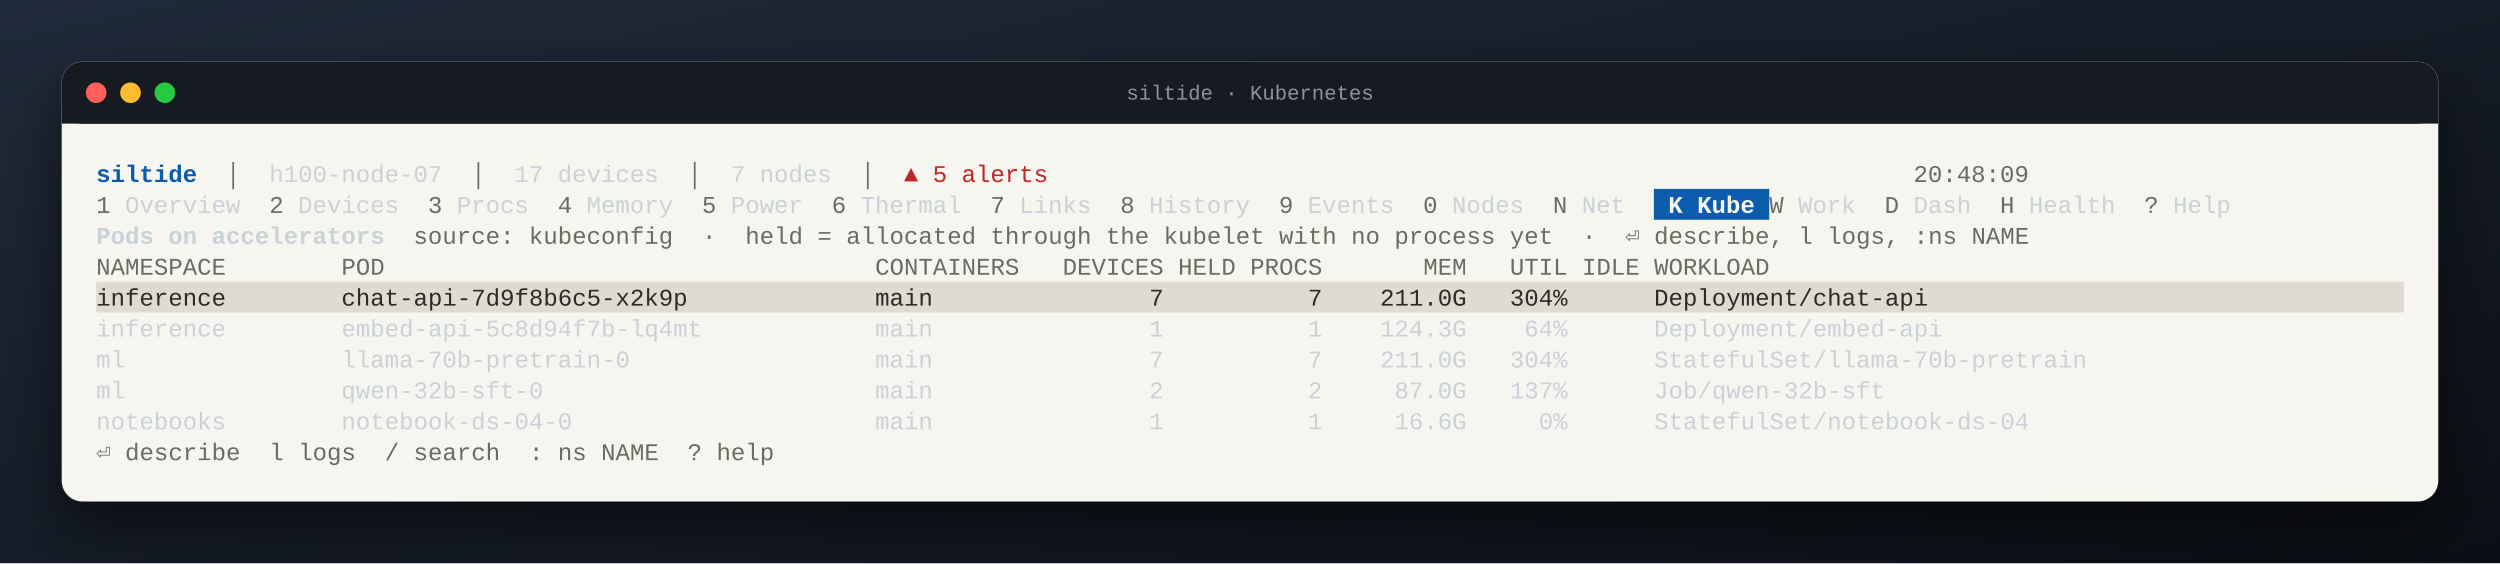
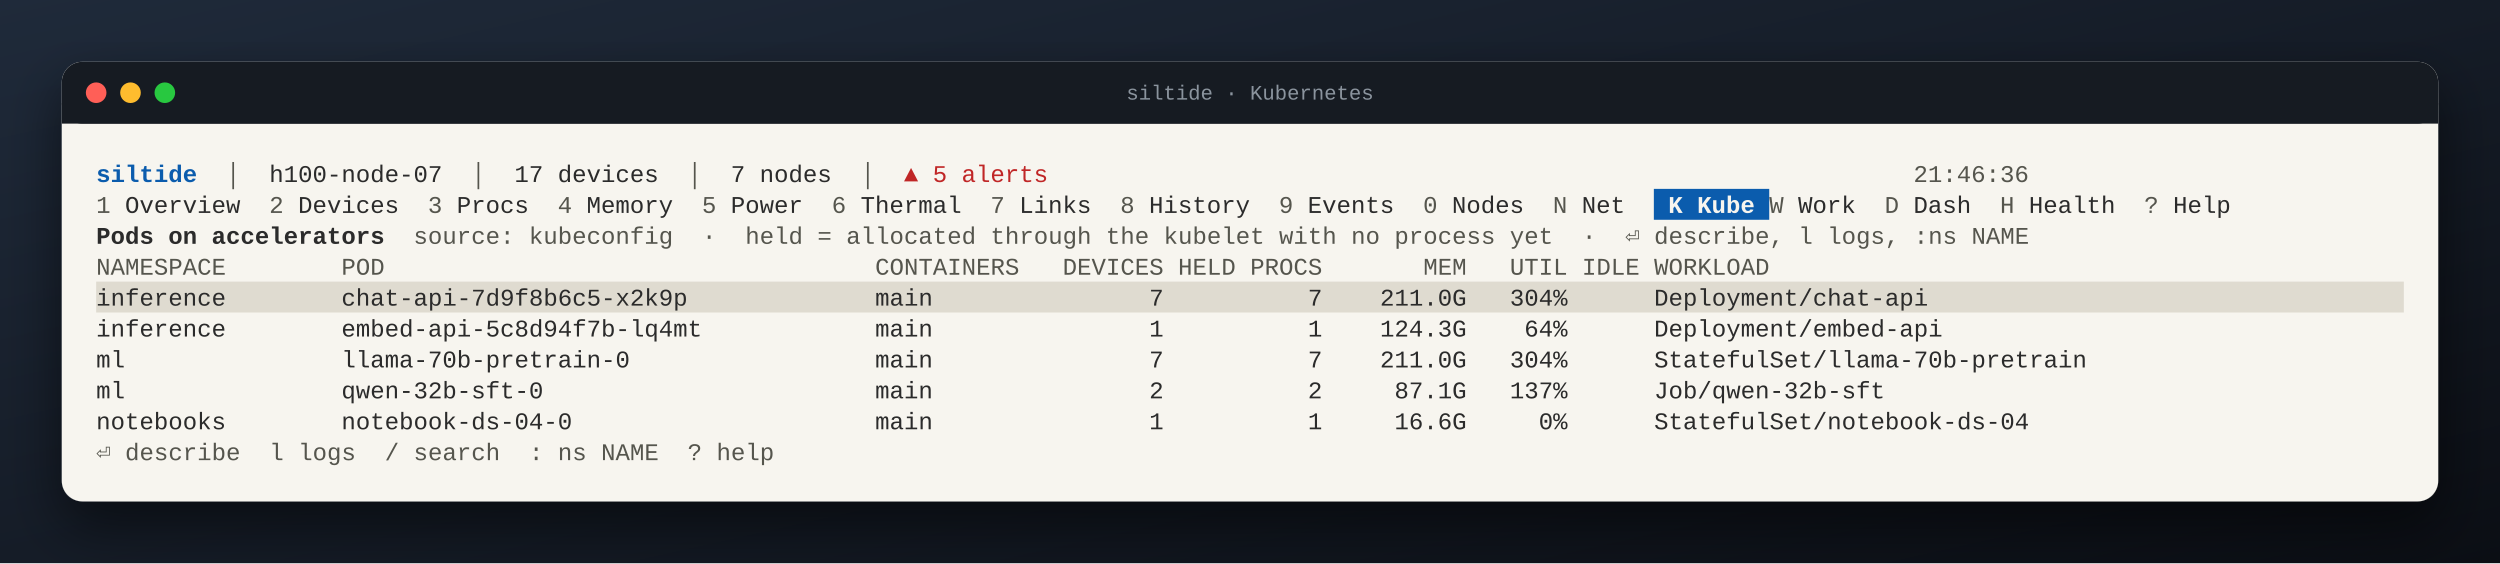
<svg xmlns="http://www.w3.org/2000/svg" width="1456" height="328" viewBox="0 0 1456 328" font-family="JetBrains Mono, SFMono-Regular, Menlo, Consolas, Liberation Mono, monospace" font-size="14">
  <defs>
    <linearGradient id="desk" x1="0" y1="0" x2="1" y2="1">
      <stop offset="0" stop-color="#1f2a3a" />
      <stop offset="1" stop-color="#0b0e14" />
    </linearGradient>
    <filter id="shadow" x="-10%" y="-10%" width="120%" height="130%">
      <feDropShadow dx="0" dy="14" stdDeviation="16" flood-color="#000" flood-opacity="0.55" />
    </filter>
  </defs>
  <rect width="100%" height="100%" fill="url(#desk)" />
  <rect x="36" y="36" width="1384" height="256" rx="12" fill="#f7f5ef" filter="url(#shadow)" />
  <rect x="36" y="36" width="1384" height="36" rx="12" fill="#161b22" />
  <rect x="36" y="60" width="1384" height="12" fill="#161b22" />
  <circle cx="56" cy="54" r="6" fill="#ff5f57" />
  <circle cx="76" cy="54" r="6" fill="#febc2e" />
  <circle cx="96" cy="54" r="6" fill="#28c840" />
  <text x="50%" y="58" text-anchor="middle" fill="#8b949e" font-size="12">siltide · Kubernetes</text>
  <g xml:space="preserve" transform="translate(36 36)">
    <text y="70.0" fill="#2b2b2b" xml:space="preserve" style="white-space:pre">
      <tspan x="20.0" fill="#0b5cad" font-weight="bold">siltide</tspan>
-       <tspan x="78.8" fill="#6b6b61">  │  </tspan>
-       <tspan x="120.8" fill="#c9d1d9">h100-node-07</tspan>
-       <tspan x="221.6" fill="#6b6b61">  │  </tspan>
-       <tspan x="263.6" fill="#c9d1d9">17 devices</tspan>
-       <tspan x="347.6" fill="#6b6b61">  │  </tspan>
-       <tspan x="389.6" fill="#c9d1d9">7 nodes</tspan>
-       <tspan x="448.4" fill="#6b6b61">  │  </tspan>
+       <tspan x="78.8" fill="#55554d">  │  </tspan>
+       <tspan x="120.8">h100-node-07</tspan>
+       <tspan x="221.6" fill="#55554d">  │  </tspan>
+       <tspan x="263.6">17 devices</tspan>
+       <tspan x="347.6" fill="#55554d">  │  </tspan>
+       <tspan x="389.6">7 nodes</tspan>
+       <tspan x="448.4" fill="#55554d">  │  </tspan>
      <tspan x="490.4" fill="#c02626">▲ 5 alerts</tspan>
-       <tspan x="1078.4" fill="#6b6b61">20:48:09                         </tspan>
+       <tspan x="1078.4" fill="#55554d">21:46:36                         </tspan>
    </text>
    <rect x="927.2" y="74.0" width="67.2" height="18.0" fill="#0b5cad" />
    <text y="88.0" fill="#2b2b2b" xml:space="preserve" style="white-space:pre">
-       <tspan x="20.0" fill="#6b6b61">1</tspan>
-       <tspan x="28.4" fill="#c9d1d9"> Overview  </tspan>
-       <tspan x="120.8" fill="#6b6b61">2</tspan>
-       <tspan x="129.2" fill="#c9d1d9"> Devices  </tspan>
-       <tspan x="213.2" fill="#6b6b61">3</tspan>
-       <tspan x="221.6" fill="#c9d1d9"> Procs  </tspan>
-       <tspan x="288.8" fill="#6b6b61">4</tspan>
-       <tspan x="297.2" fill="#c9d1d9"> Memory  </tspan>
-       <tspan x="372.8" fill="#6b6b61">5</tspan>
-       <tspan x="381.2" fill="#c9d1d9"> Power  </tspan>
-       <tspan x="448.4" fill="#6b6b61">6</tspan>
-       <tspan x="456.8" fill="#c9d1d9"> Thermal  </tspan>
-       <tspan x="540.8" fill="#6b6b61">7</tspan>
-       <tspan x="549.2" fill="#c9d1d9"> Links  </tspan>
-       <tspan x="616.4" fill="#6b6b61">8</tspan>
-       <tspan x="624.8" fill="#c9d1d9"> History  </tspan>
-       <tspan x="708.8" fill="#6b6b61">9</tspan>
-       <tspan x="717.2" fill="#c9d1d9"> Events  </tspan>
-       <tspan x="792.8" fill="#6b6b61">0</tspan>
-       <tspan x="801.2" fill="#c9d1d9"> Nodes  </tspan>
-       <tspan x="868.4" fill="#6b6b61">N</tspan>
-       <tspan x="876.8" fill="#c9d1d9"> Net  </tspan>
+       <tspan x="20.0" fill="#55554d">1</tspan>
+       <tspan x="28.4"> Overview  </tspan>
+       <tspan x="120.8" fill="#55554d">2</tspan>
+       <tspan x="129.2"> Devices  </tspan>
+       <tspan x="213.2" fill="#55554d">3</tspan>
+       <tspan x="221.6"> Procs  </tspan>
+       <tspan x="288.8" fill="#55554d">4</tspan>
+       <tspan x="297.2"> Memory  </tspan>
+       <tspan x="372.8" fill="#55554d">5</tspan>
+       <tspan x="381.2"> Power  </tspan>
+       <tspan x="448.4" fill="#55554d">6</tspan>
+       <tspan x="456.8"> Thermal  </tspan>
+       <tspan x="540.8" fill="#55554d">7</tspan>
+       <tspan x="549.2"> Links  </tspan>
+       <tspan x="616.4" fill="#55554d">8</tspan>
+       <tspan x="624.8"> History  </tspan>
+       <tspan x="708.8" fill="#55554d">9</tspan>
+       <tspan x="717.2"> Events  </tspan>
+       <tspan x="792.8" fill="#55554d">0</tspan>
+       <tspan x="801.2"> Nodes  </tspan>
+       <tspan x="868.4" fill="#55554d">N</tspan>
+       <tspan x="876.8"> Net  </tspan>
      <tspan x="927.2" fill="#f7f5ef" font-weight="bold"> K Kube </tspan>
-       <tspan x="994.4" fill="#6b6b61">W</tspan>
-       <tspan x="1002.8" fill="#c9d1d9"> Work  </tspan>
-       <tspan x="1061.6" fill="#6b6b61">D</tspan>
-       <tspan x="1070.0" fill="#c9d1d9"> Dash  </tspan>
-       <tspan x="1128.8" fill="#6b6b61">H</tspan>
-       <tspan x="1137.2" fill="#c9d1d9"> Health  </tspan>
-       <tspan x="1212.8" fill="#6b6b61">?</tspan>
-       <tspan x="1221.2" fill="#c9d1d9"> Help  </tspan>
+       <tspan x="994.4" fill="#55554d">W</tspan>
+       <tspan x="1002.8"> Work  </tspan>
+       <tspan x="1061.6" fill="#55554d">D</tspan>
+       <tspan x="1070.0"> Dash  </tspan>
+       <tspan x="1128.8" fill="#55554d">H</tspan>
+       <tspan x="1137.2"> Health  </tspan>
+       <tspan x="1212.8" fill="#55554d">?</tspan>
+       <tspan x="1221.2"> Help  </tspan>
    </text>
    <text y="106.0" fill="#2b2b2b" xml:space="preserve" style="white-space:pre">
-       <tspan x="20.0" fill="#c9d1d9" font-weight="bold">Pods on accelerators</tspan>
-       <tspan x="188.0" fill="#6b6b61">  source: kubeconfig  ·  held = allocated through the kubelet with no process yet  ·  ⏎ describe, l logs, :ns NAME</tspan>
+       <tspan x="20.0" font-weight="bold">Pods on accelerators</tspan>
+       <tspan x="188.0" fill="#55554d">  source: kubeconfig  ·  held = allocated through the kubelet with no process yet  ·  ⏎ describe, l logs, :ns NAME</tspan>
    </text>
    <text y="124.0" fill="#2b2b2b" xml:space="preserve" style="white-space:pre">
-       <tspan x="20.0" fill="#6b6b61">NAMESPACE        POD                                  CONTAINERS   DEVICES HELD PROCS       MEM   UTIL IDLE WORKLOAD                      </tspan>
+       <tspan x="20.0" fill="#55554d">NAMESPACE        POD                                  CONTAINERS   DEVICES HELD PROCS       MEM   UTIL IDLE WORKLOAD                      </tspan>
    </text>
    <rect x="20.0" y="128.0" width="1344.0" height="18.0" fill="#dfdbd0" />
    <text y="142.0" fill="#2b2b2b" xml:space="preserve" style="white-space:pre">
      <tspan x="20.0">inference        chat-api-7d9f8b6c5-x2k9p             main               7          7    211.0G   304%      Deployment/chat-api                                 </tspan>
    </text>
    <text y="160.0" fill="#2b2b2b" xml:space="preserve" style="white-space:pre">
-       <tspan x="20.0" fill="#c9d1d9">inference        embed-api-5c8d94f7b-lq4mt            main               1          1    124.3G    64%      Deployment/embed-api          </tspan>
+       <tspan x="20.0">inference        embed-api-5c8d94f7b-lq4mt            main               1          1    124.3G    64%      Deployment/embed-api          </tspan>
    </text>
    <text y="178.0" fill="#2b2b2b" xml:space="preserve" style="white-space:pre">
-       <tspan x="20.0" fill="#c9d1d9">ml               llama-70b-pretrain-0                 main               7          7    211.0G   304%      StatefulSet/llama-70b-pretrain</tspan>
+       <tspan x="20.0">ml               llama-70b-pretrain-0                 main               7          7    211.0G   304%      StatefulSet/llama-70b-pretrain</tspan>
    </text>
    <text y="196.0" fill="#2b2b2b" xml:space="preserve" style="white-space:pre">
-       <tspan x="20.0" fill="#c9d1d9">ml               qwen-32b-sft-0                       main               2          2     87.0G   137%      Job/qwen-32b-sft              </tspan>
+       <tspan x="20.0">ml               qwen-32b-sft-0                       main               2          2     87.1G   137%      Job/qwen-32b-sft              </tspan>
    </text>
    <text y="214.0" fill="#2b2b2b" xml:space="preserve" style="white-space:pre">
-       <tspan x="20.0" fill="#c9d1d9">notebooks        notebook-ds-04-0                     main               1          1     16.6G     0%      StatefulSet/notebook-ds-04    </tspan>
+       <tspan x="20.0">notebooks        notebook-ds-04-0                     main               1          1     16.6G     0%      StatefulSet/notebook-ds-04    </tspan>
    </text>
    <text y="232.0" fill="#2b2b2b" xml:space="preserve" style="white-space:pre">
-       <tspan x="20.0" fill="#6b6b61">⏎ describe  l logs  / search  : ns NAME  ? help</tspan>
+       <tspan x="20.0" fill="#55554d">⏎ describe  l logs  / search  : ns NAME  ? help</tspan>
    </text>
  </g>
</svg>
